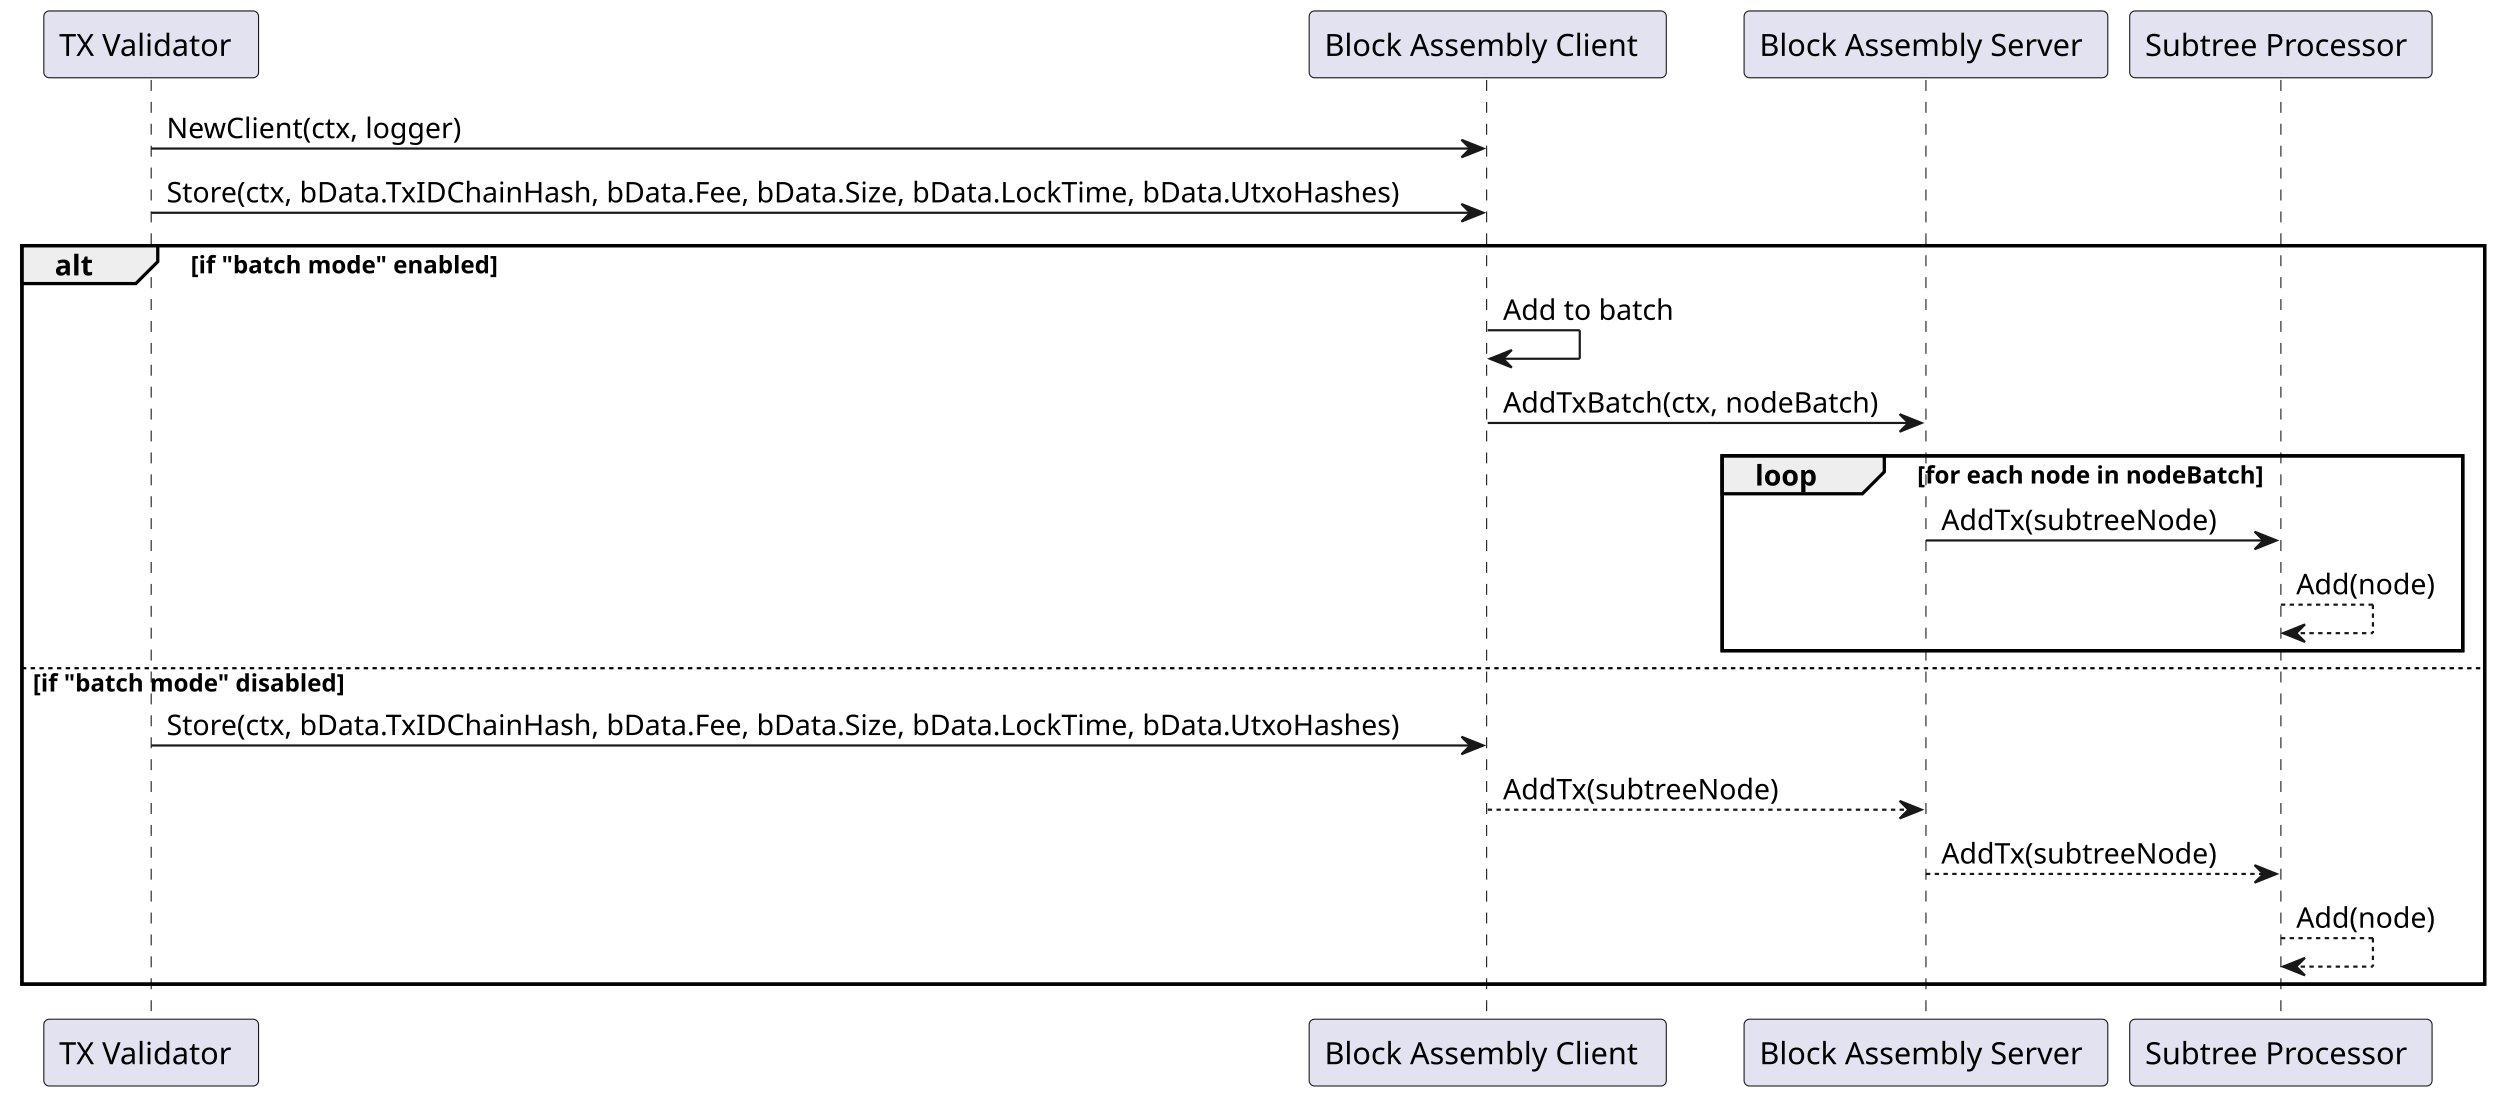
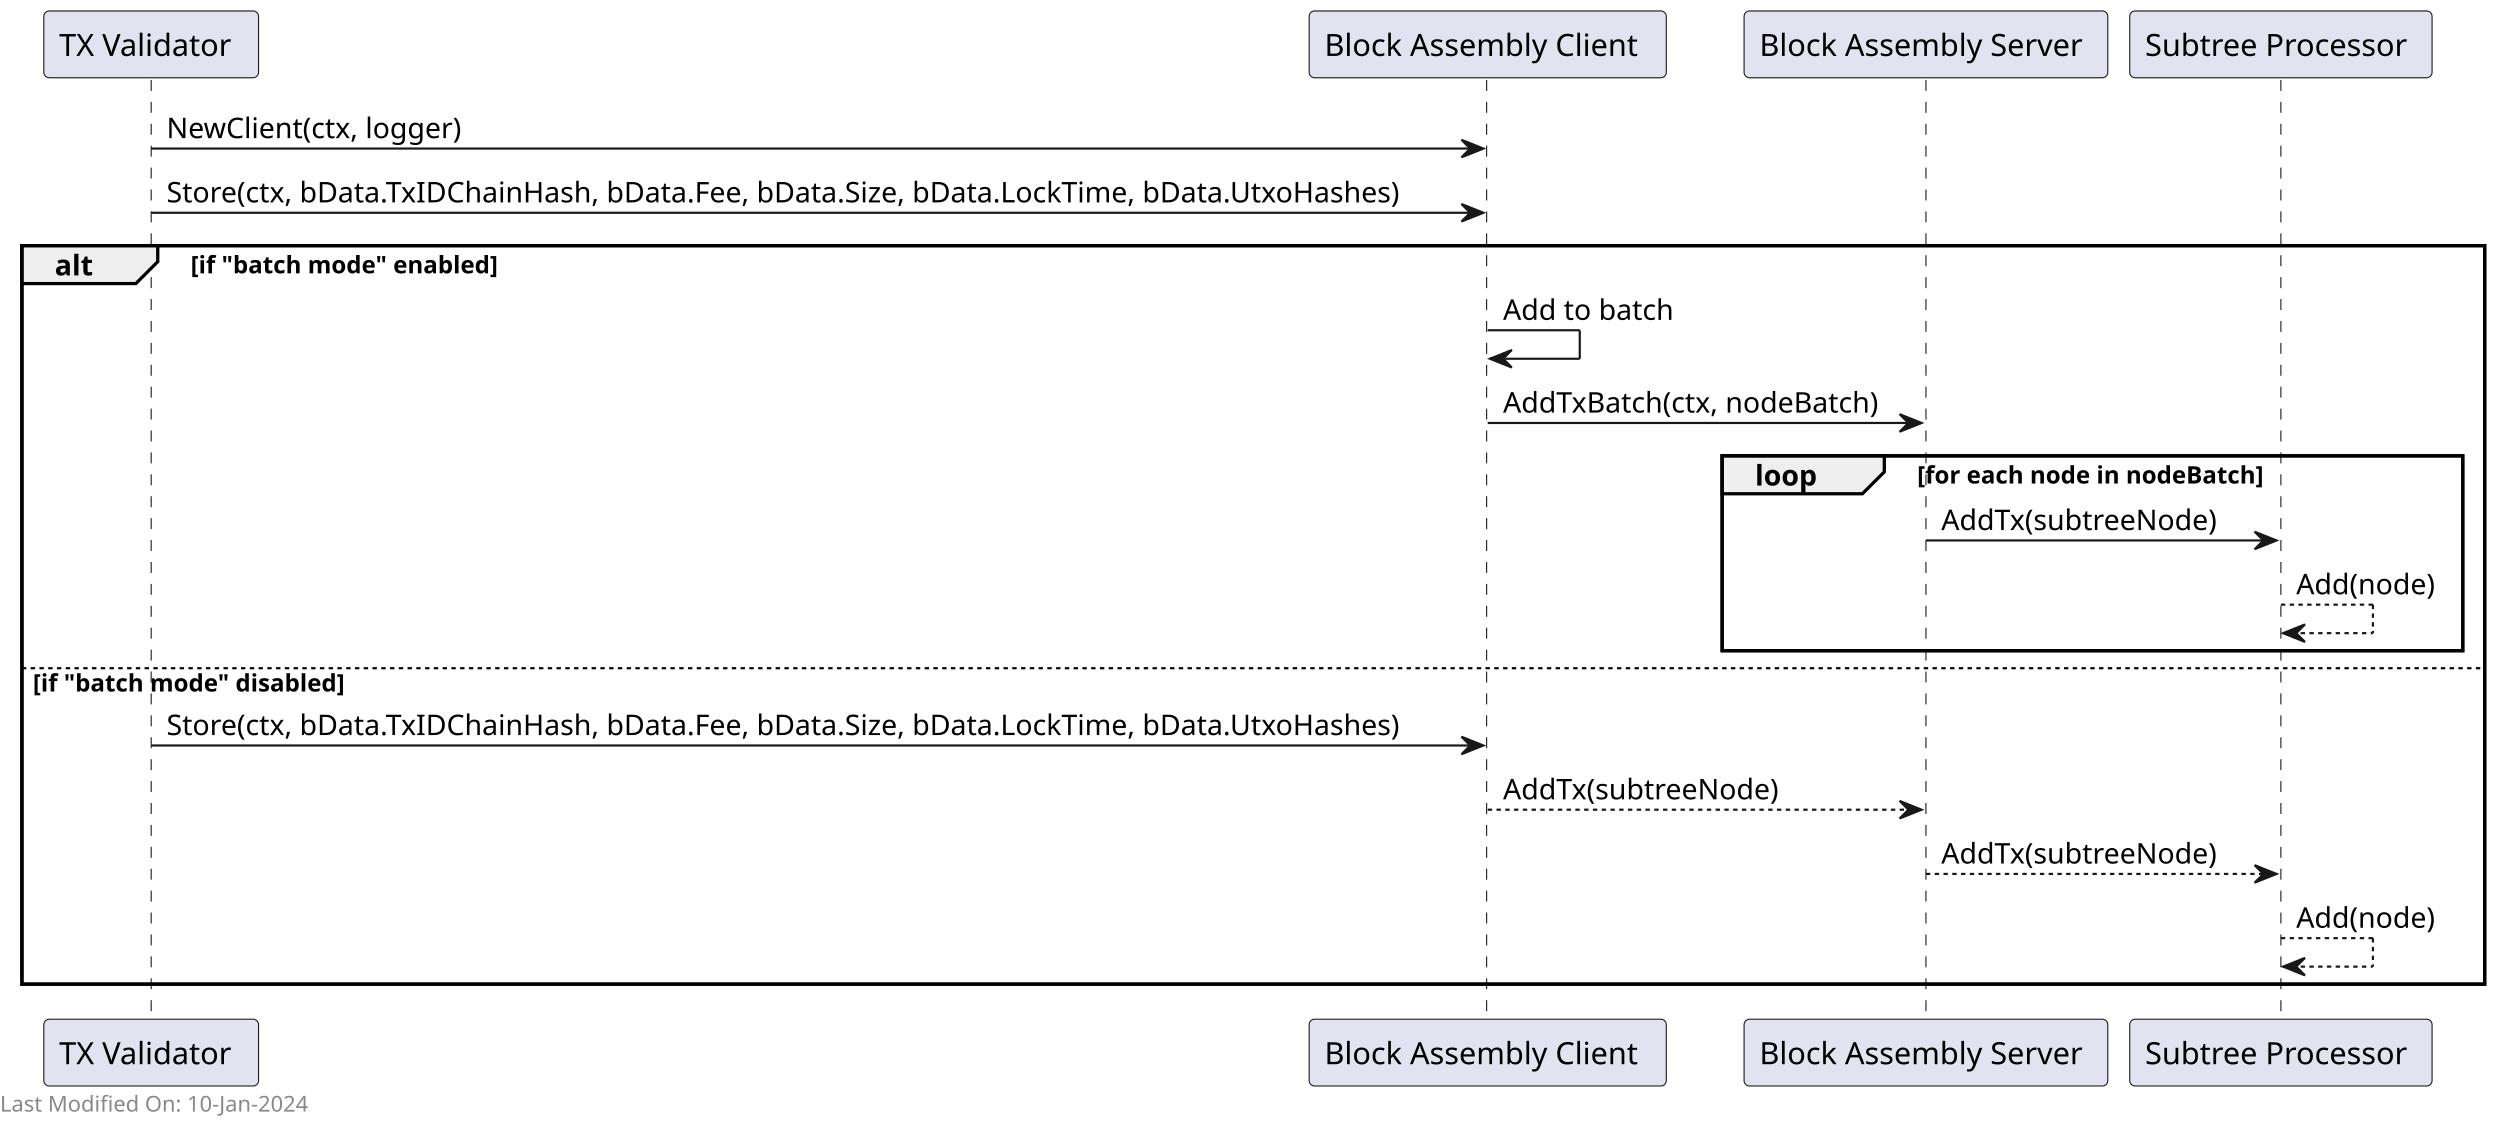
- <svg xmlns="http://www.w3.org/2000/svg" contentStyleType="text/css" height="501" preserveAspectRatio="none" viewBox="0 0 1141 501" width="1141" zoomAndPan="magnify">
+ <svg xmlns="http://www.w3.org/2000/svg" contentStyleType="text/css" height="517" preserveAspectRatio="none" viewBox="0 0 1141 517" width="1141" zoomAndPan="magnify">
  <path d="m10 112.109h1124v337.06h-1124z" fill="none" stroke="#000" stroke-width="1.5" />
  <path d="m786 208.041h338v88.932h-338z" fill="none" stroke="#000" stroke-width="1.5" />
-   <g stroke="#181818" stroke-width=".5">
-     <g stroke-dasharray="5 5">
-       <path d="m69 36.488v429.682" />
-       <path d="m678.5 36.488v429.682" />
-       <path d="m879 36.488v429.682" />
-       <path d="m1041 36.488v429.682" />
-     </g>
-     <rect fill="#e2e2f0" height="30.488" rx="2.5" width="98" x="20" y="5" />
+   <g stroke="#181818">
+     <path d="m69 36.488v429.682" stroke-dasharray="5 5" stroke-width=".5" />
+     <path d="m678.5 36.488v429.682" stroke-dasharray="5 5" stroke-width=".5" />
+     <path d="m879 36.488v429.682" stroke-dasharray="5 5" stroke-width=".5" />
+     <path d="m1041 36.488v429.682" stroke-dasharray="5 5" stroke-width=".5" />
+     <rect fill="#e2e2f0" height="30.488" rx="2.5" stroke-width=".5" width="98" x="20" y="5" />
  </g>
  <text font-family="sans-serif" font-size="14" lengthAdjust="spacing" textLength="84" x="27" y="25.535">TX Validator</text>
  <rect fill="#e2e2f0" height="30.488" rx="2.5" stroke="#181818" stroke-width=".5" width="98" x="20" y="465.17" />
  <text font-family="sans-serif" font-size="14" lengthAdjust="spacing" textLength="84" x="27" y="485.705">TX Validator</text>
  <rect fill="#e2e2f0" height="30.488" rx="2.5" stroke="#181818" stroke-width=".5" width="163" x="597.5" y="5" />
  <text font-family="sans-serif" font-size="14" lengthAdjust="spacing" textLength="149" x="604.5" y="25.535">Block Assembly Client</text>
  <rect fill="#e2e2f0" height="30.488" rx="2.5" stroke="#181818" stroke-width=".5" width="163" x="597.5" y="465.17" />
  <text font-family="sans-serif" font-size="14" lengthAdjust="spacing" textLength="149" x="604.5" y="485.705">Block Assembly Client</text>
  <rect fill="#e2e2f0" height="30.488" rx="2.5" stroke="#181818" stroke-width=".5" width="166" x="796" y="5" />
  <text font-family="sans-serif" font-size="14" lengthAdjust="spacing" textLength="152" x="803" y="25.535">Block Assembly Server</text>
  <rect fill="#e2e2f0" height="30.488" rx="2.5" stroke="#181818" stroke-width=".5" width="166" x="796" y="465.17" />
  <text font-family="sans-serif" font-size="14" lengthAdjust="spacing" textLength="152" x="803" y="485.705">Block Assembly Server</text>
  <rect fill="#e2e2f0" height="30.488" rx="2.5" stroke="#181818" stroke-width=".5" width="138" x="972" y="5" />
  <text font-family="sans-serif" font-size="14" lengthAdjust="spacing" textLength="124" x="979" y="25.535">Subtree Processor</text>
  <rect fill="#e2e2f0" height="30.488" rx="2.5" stroke="#181818" stroke-width=".5" width="138" x="972" y="465.17" />
  <text font-family="sans-serif" font-size="14" lengthAdjust="spacing" textLength="124" x="979" y="485.705">Subtree Processor</text>
  <path d="m667 63.799 10 4-10 4 4-4z" fill="#181818" stroke="#181818" />
  <path d="m69 67.799h604" stroke="#181818" />
  <text font-family="sans-serif" font-size="13" lengthAdjust="spacing" textLength="140" x="76" y="63.057">NewClient(ctx, logger)</text>
  <path d="m667 93.109 10 4-10 4 4-4z" fill="#181818" stroke="#181818" />
  <path d="m69 97.109h604" stroke="#181818" />
  <text font-family="sans-serif" font-size="13" lengthAdjust="spacing" textLength="586" x="76" y="92.367">Store(ctx, bData.TxIDChainHash, bData.Fee, bData.Size, bData.LockTime, bData.UtxoHashes)</text>
  <path d="m10 112.109h62v7.311l-10 10h-52z" fill="#eee" stroke="#000" stroke-width="1.5" />
  <path d="m10 112.109h1124v337.06h-1124z" fill="none" stroke="#000" stroke-width="1.5" />
  <text font-family="sans-serif" font-size="13" font-weight="bold" lengthAdjust="spacing" textLength="17" x="25" y="125.678">alt</text>
  <text font-family="sans-serif" font-size="11" font-weight="bold" lengthAdjust="spacing" textLength="143" x="87" y="124.744">[if "batch mode" enabled]</text>
-   <g stroke="#181818">
-     <path d="m679 150.731h42" />
-     <path d="m721 150.731v13" />
-     <path d="m680 163.731h41" />
-     <path d="m690 159.731-10 4 10 4-4-4z" fill="#181818" />
-   </g>
+   <path d="m679 150.731h42" stroke="#181818" />
+   <path d="m721 150.731v13" stroke="#181818" />
+   <path d="m680 163.731h41" stroke="#181818" />
+   <path d="m690 159.731-10 4 10 4-4-4z" fill="#181818" stroke="#181818" />
  <text font-family="sans-serif" font-size="13" lengthAdjust="spacing" textLength="81" x="686" y="145.988">Add to batch</text>
  <path d="m867 189.041 10 4-10 4 4-4z" fill="#181818" stroke="#181818" />
  <path d="m679 193.041h194" stroke="#181818" />
  <text font-family="sans-serif" font-size="13" lengthAdjust="spacing" textLength="176" x="686" y="188.299">AddTxBatch(ctx, nodeBatch)</text>
  <path d="m786 208.041h74v7.311l-10 10h-64z" fill="#eee" stroke="#000" stroke-width="1.5" />
  <path d="m786 208.041h338v88.932h-338z" fill="none" stroke="#000" stroke-width="1.5" />
  <text font-family="sans-serif" font-size="13" font-weight="bold" lengthAdjust="spacing" textLength="29" x="801" y="221.609">loop</text>
  <text font-family="sans-serif" font-size="11" font-weight="bold" lengthAdjust="spacing" textLength="161" x="875" y="220.676">[for each node in nodeBatch]</text>
  <path d="m1029 242.662 10 4-10 4 4-4z" fill="#181818" stroke="#181818" />
  <path d="m879 246.662h156" stroke="#181818" />
  <text font-family="sans-serif" font-size="13" lengthAdjust="spacing" textLength="129" x="886" y="241.92">AddTx(subtreeNode)</text>
-   <g stroke="#181818">
-     <path d="m1041 275.973h42" stroke-dasharray="2 2" />
-     <path d="m1083 275.973v13" stroke-dasharray="2 2" />
-     <path d="m1042 288.973h41" stroke-dasharray="2 2" />
-     <path d="m1052 284.973-10 4 10 4-4-4z" fill="#181818" />
-   </g>
+   <path d="m1041 275.973h42" stroke="#181818" stroke-dasharray="2 2" />
+   <path d="m1083 275.973v13" stroke="#181818" stroke-dasharray="2 2" />
+   <path d="m1042 288.973h41" stroke="#181818" stroke-dasharray="2 2" />
+   <path d="m1052 284.973-10 4 10 4-4-4z" fill="#181818" stroke="#181818" />
  <text font-family="sans-serif" font-size="13" lengthAdjust="spacing" textLength="64" x="1048" y="271.231">Add(node)</text>
  <path d="m10 304.973h1124" stroke="#000" stroke-dasharray="2 2" />
  <text font-family="sans-serif" font-size="11" font-weight="bold" lengthAdjust="spacing" textLength="147" x="15" y="315.607">[if "batch mode" disabled]</text>
  <path d="m667 336.238 10 4-10 4 4-4z" fill="#181818" stroke="#181818" />
  <path d="m69 340.238h604" stroke="#181818" />
  <text font-family="sans-serif" font-size="13" lengthAdjust="spacing" textLength="586" x="76" y="335.496">Store(ctx, bData.TxIDChainHash, bData.Fee, bData.Size, bData.LockTime, bData.UtxoHashes)</text>
  <path d="m867 365.549 10 4-10 4 4-4z" fill="#181818" stroke="#181818" />
  <path d="m679 369.549h194" stroke="#181818" stroke-dasharray="2 2" />
  <text font-family="sans-serif" font-size="13" lengthAdjust="spacing" textLength="129" x="686" y="364.807">AddTx(subtreeNode)</text>
  <path d="m1029 394.859 10 4-10 4 4-4z" fill="#181818" stroke="#181818" />
  <path d="m879 398.859h156" stroke="#181818" stroke-dasharray="2 2" />
  <text font-family="sans-serif" font-size="13" lengthAdjust="spacing" textLength="129" x="886" y="394.117">AddTx(subtreeNode)</text>
  <path d="m1041 428.17h42" stroke="#181818" stroke-dasharray="2 2" />
  <path d="m1083 428.17v13" stroke="#181818" stroke-dasharray="2 2" />
  <path d="m1042 441.17h41" stroke="#181818" stroke-dasharray="2 2" />
  <path d="m1052 437.17-10 4 10 4-4-4z" fill="#181818" stroke="#181818" />
  <text font-family="sans-serif" font-size="13" lengthAdjust="spacing" textLength="64" x="1048" y="423.428">Add(node)</text>
+   <text fill="#888" font-family="sans-serif" font-size="10" lengthAdjust="spacing" textLength="152" y="507.326">Last Modified On: 10-Jan-2024</text>
</svg>
